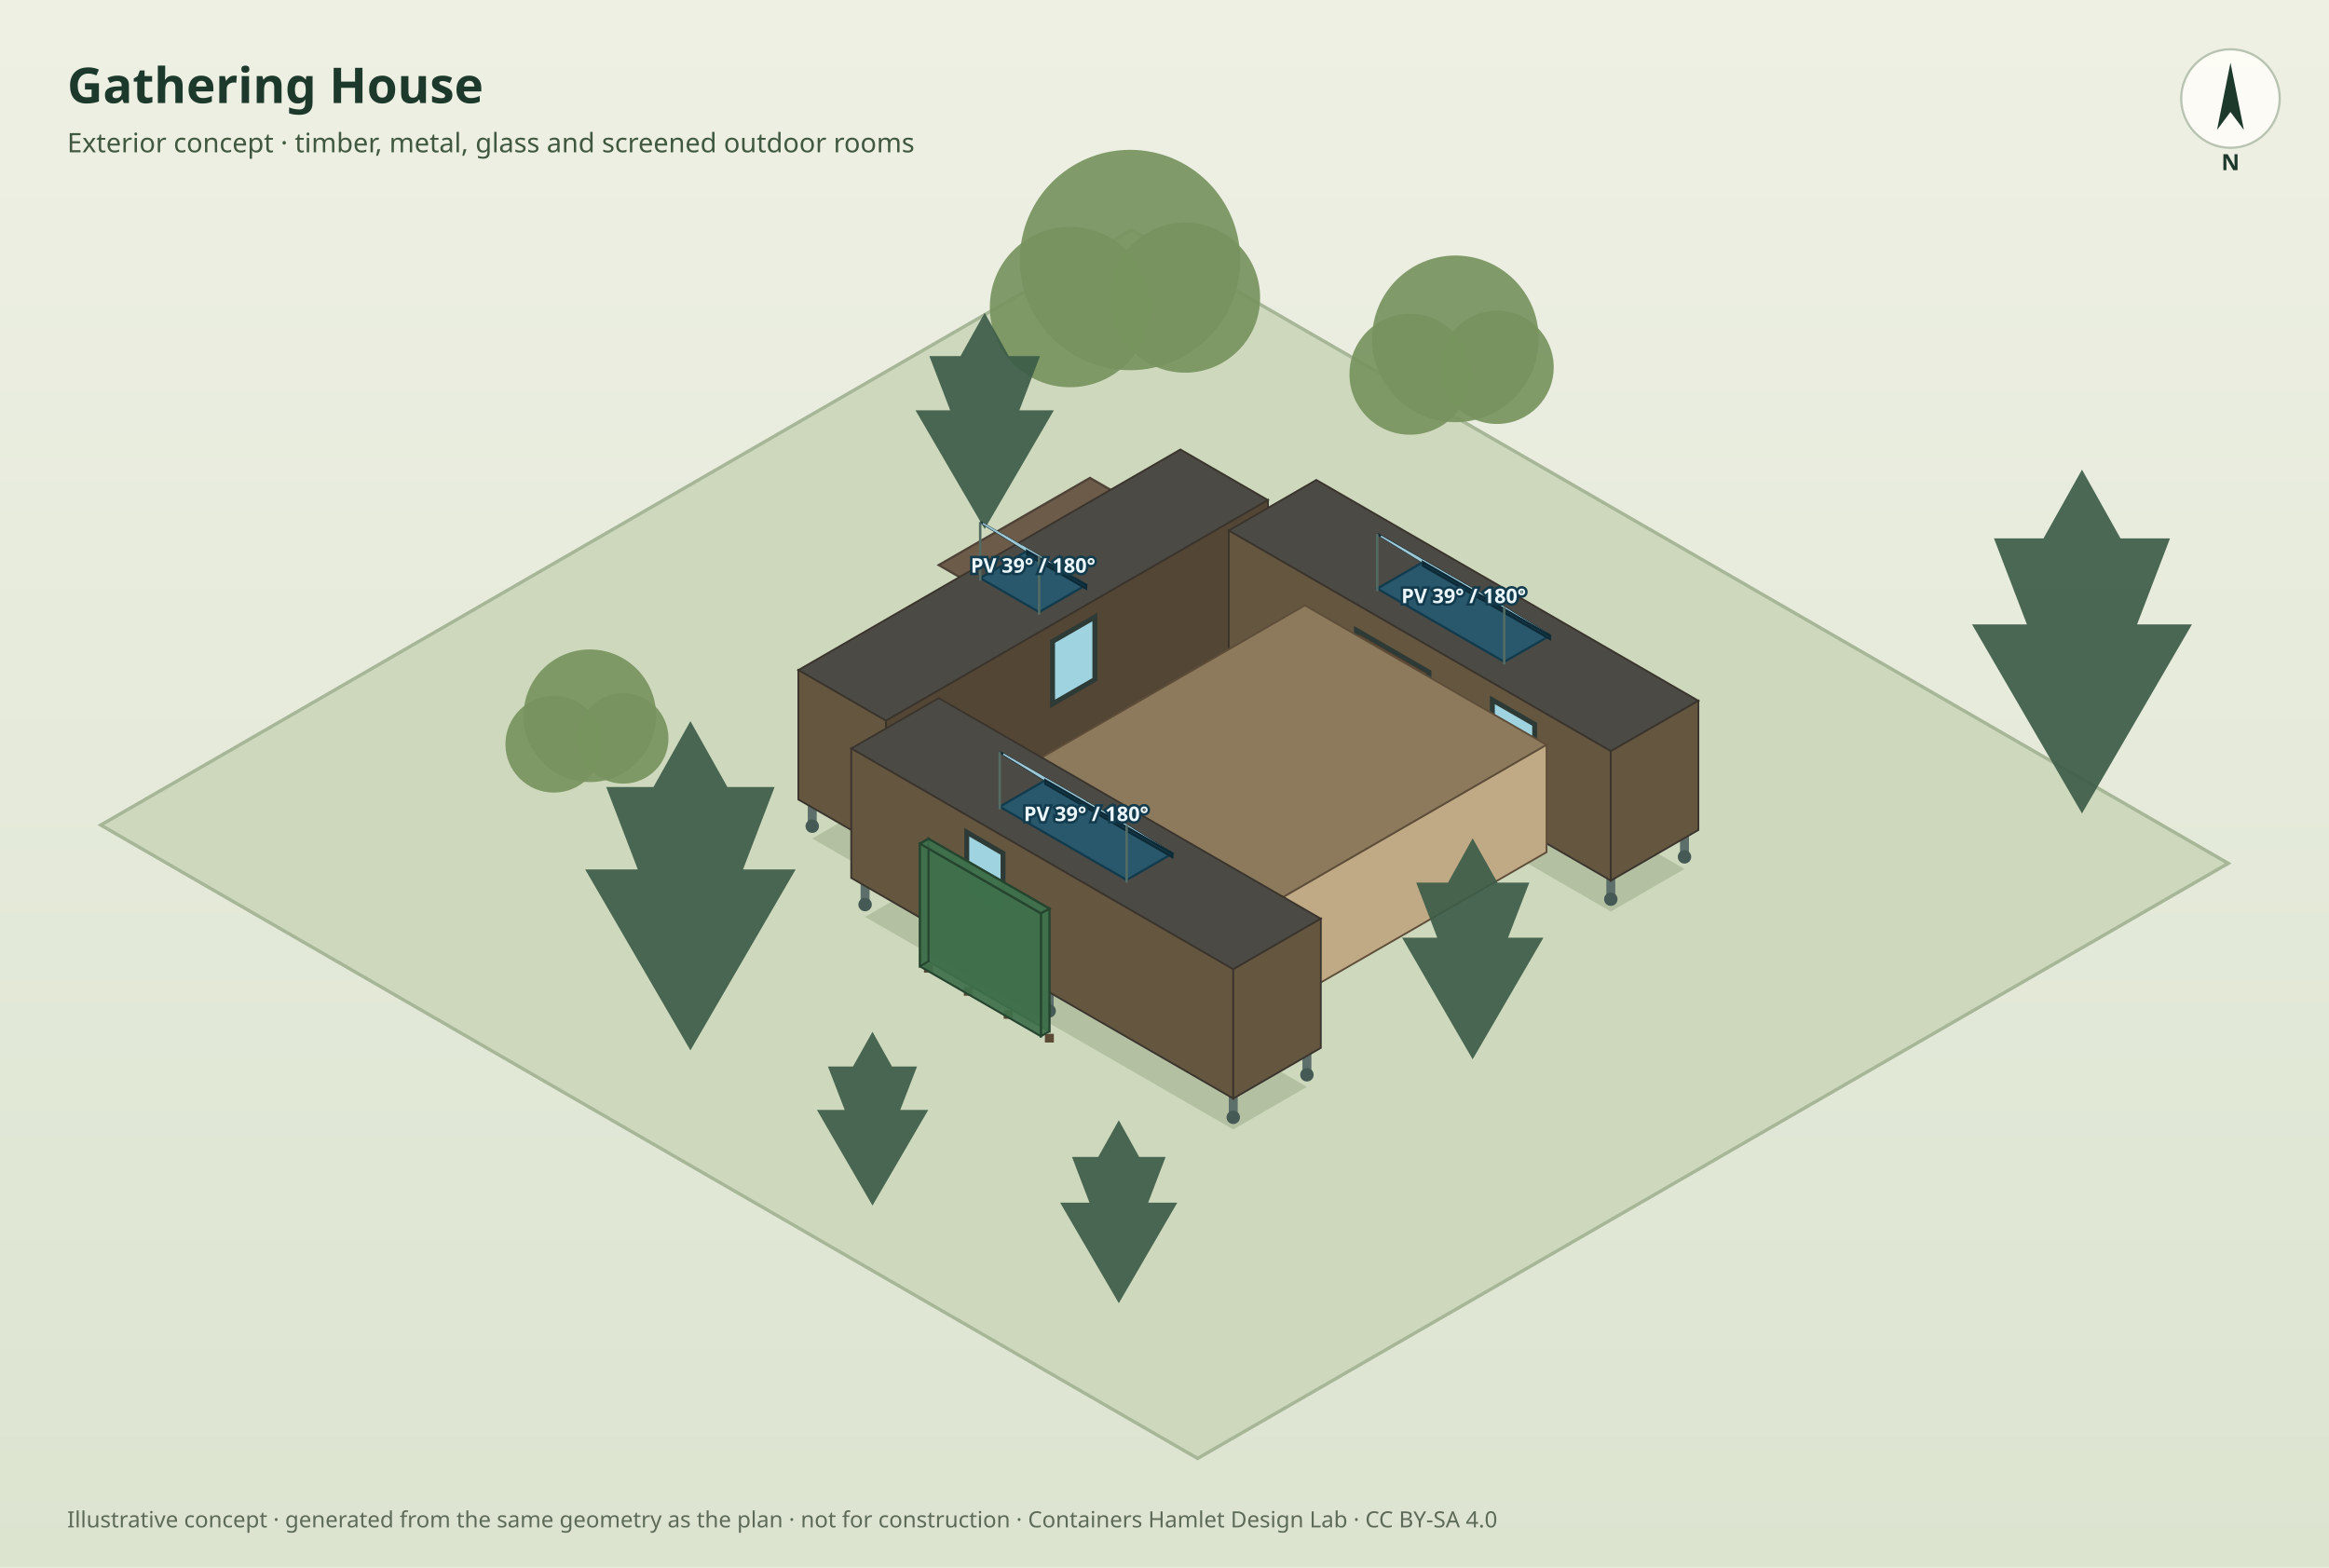
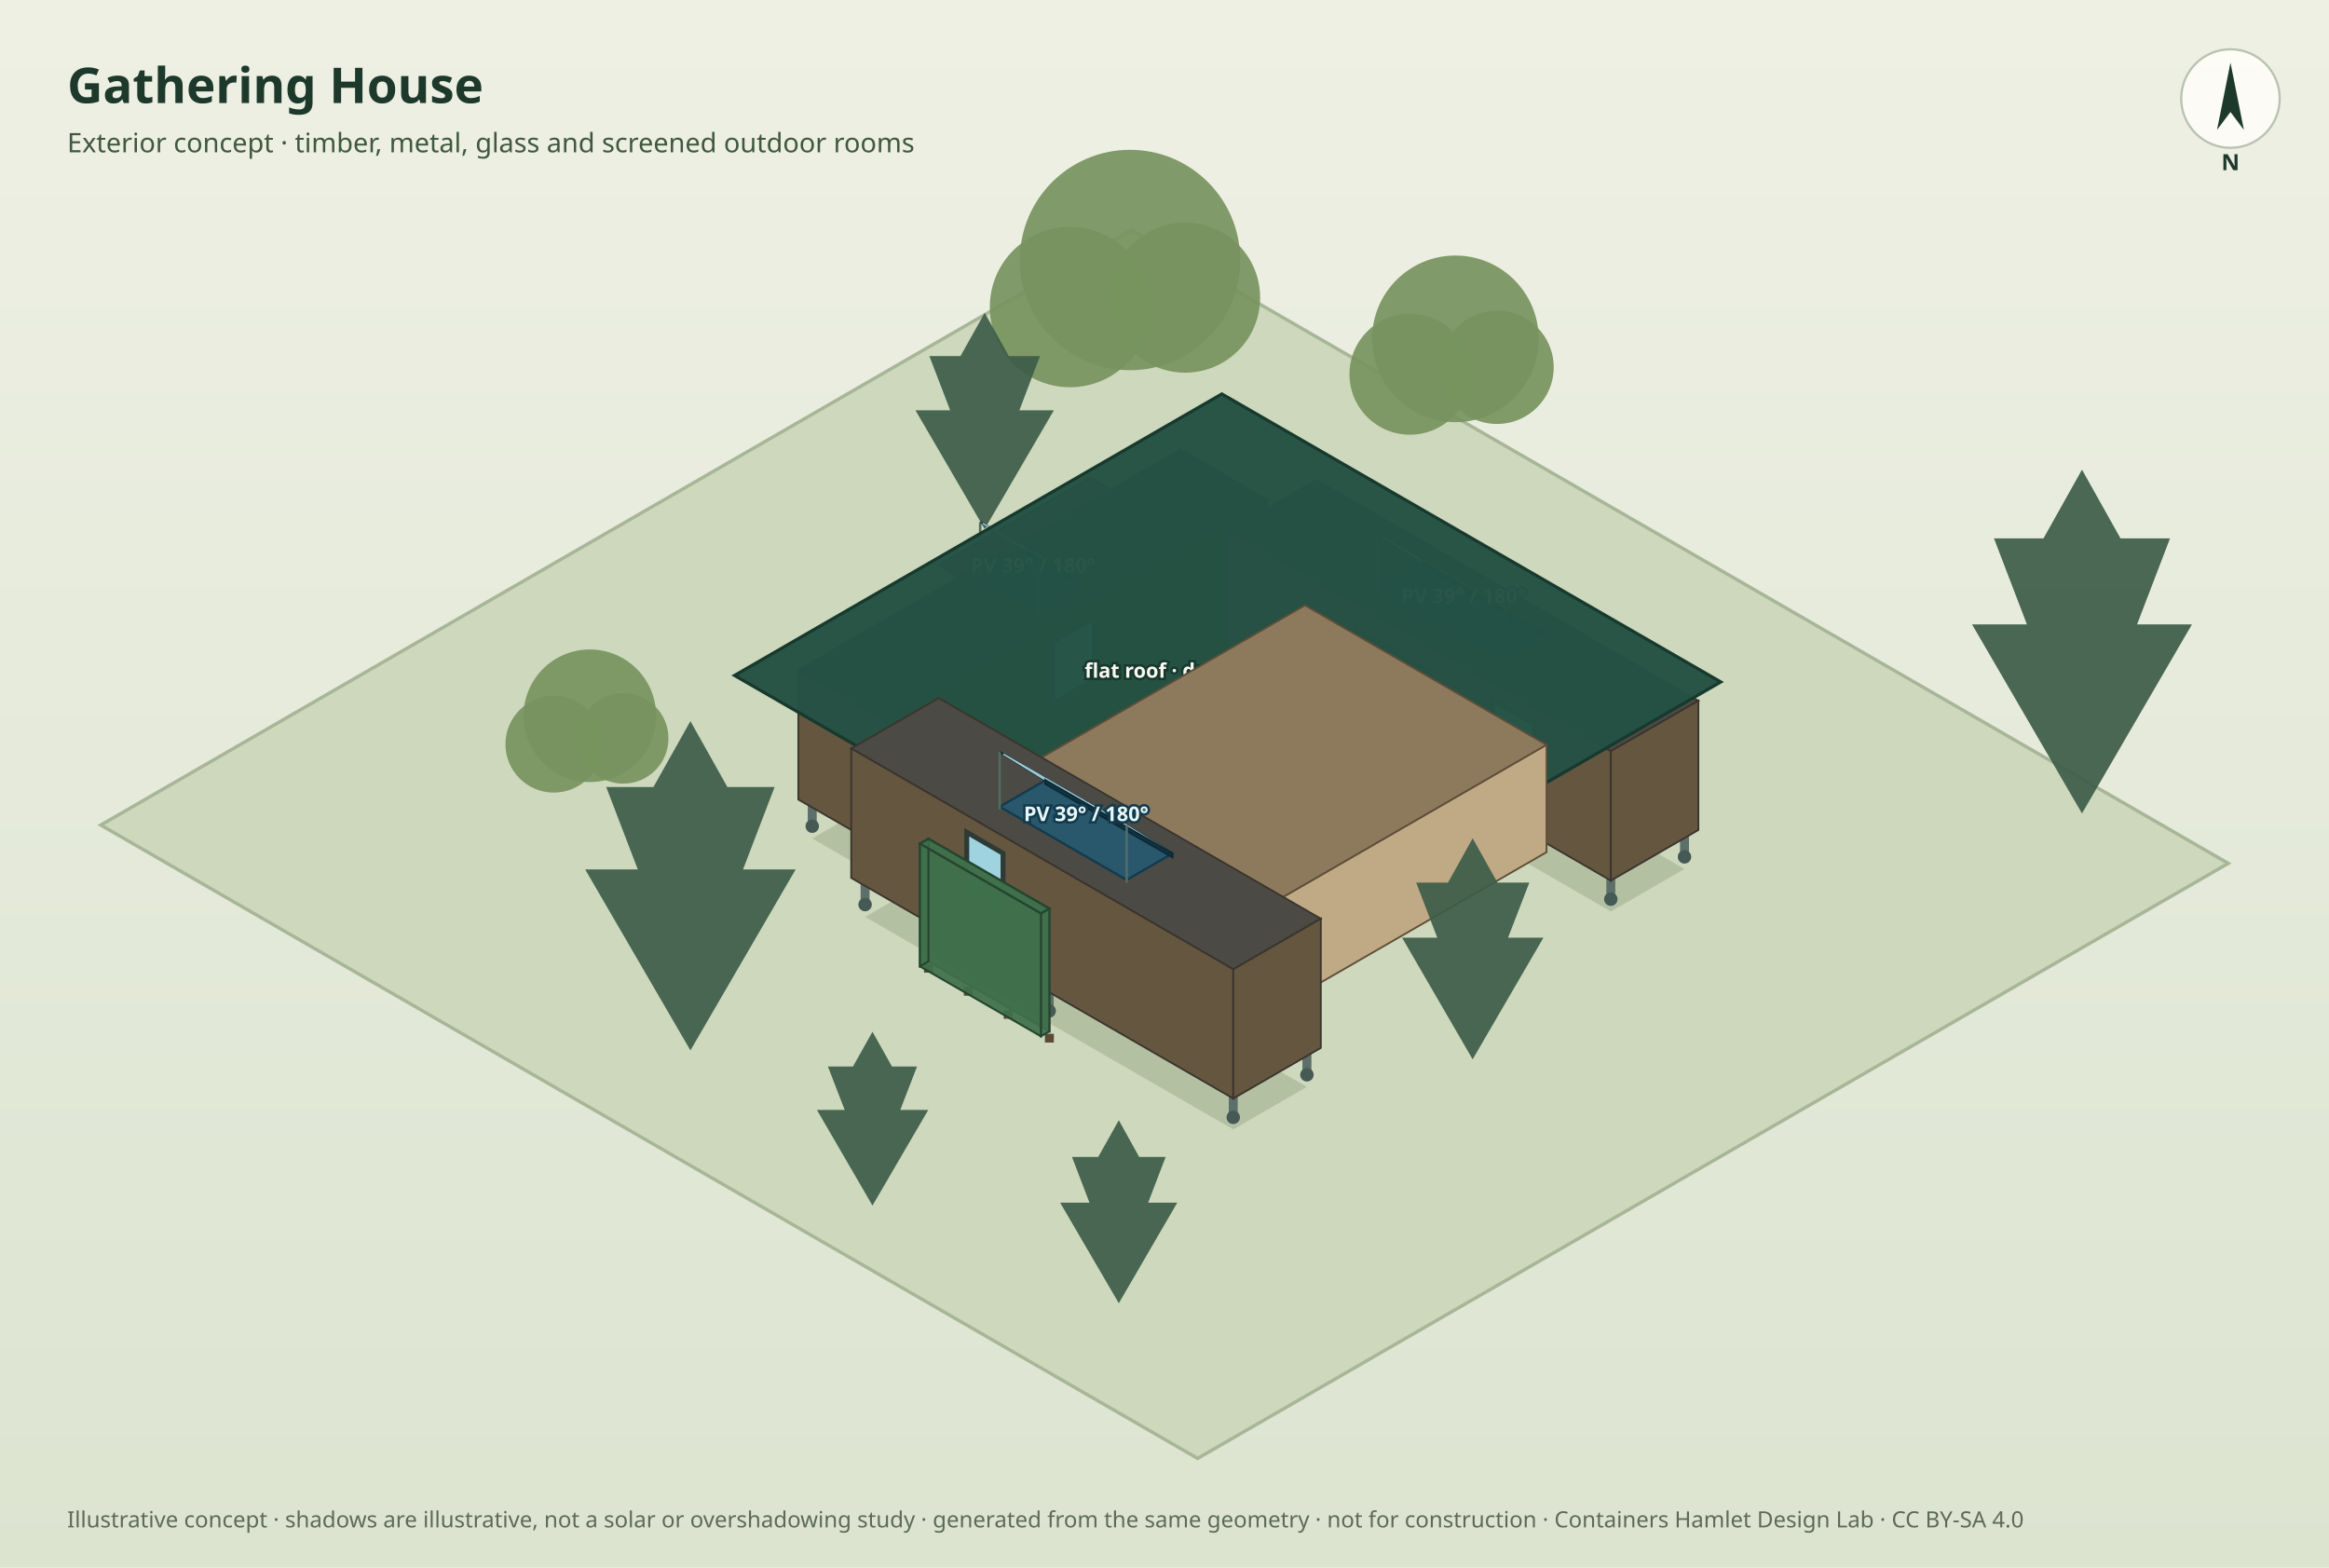
<svg xmlns="http://www.w3.org/2000/svg" viewBox="0 0 1040 700" role="img" aria-labelledby="concept-gathering-house-exterior-t concept-gathering-house-exterior-d" data-plan-scale="15.6" data-plan-width="1040">
  <defs>
    <linearGradient id="concept-gathering-house-exterior-sky" x1="0" y1="0" x2="0" y2="1">
      <stop offset="0" stop-color="#eef0e4" />
      <stop offset="1" stop-color="#dce4d0" />
    </linearGradient>
  </defs>
  <rect width="1040" height="700" fill="url(#concept-gathering-house-exterior-sky)" />
  <path d="M505.2 102.7L995 385.5L534.8 651.2L45 368.4Z" fill="#cdd8bc" stroke="#a8b698" stroke-width="1.5" />
  <g fill="#78935f" fill-opacity="0.92">
    <circle cx="504.6" cy="116.1" r="49.2" />
    <circle cx="477.8" cy="137.1" r="35.8" />
    <circle cx="529.2" cy="132.9" r="33.5" />
  </g>
  <g fill="#3d5d48" fill-opacity="0.92">
    <path d="M929.7 363.2L978.8 278.8L954.3 278.8L969 240.4L946.9 240.4L929.7 209.7L912.5 240.4L890.4 240.4L905.1 278.8L880.6 278.8Z" />
  </g>
  <g fill="#78935f" fill-opacity="0.92">
    <circle cx="649.9" cy="151.3" r="37.2" />
    <circle cx="629.6" cy="167.1" r="27" />
    <circle cx="668.5" cy="164" r="25.3" />
  </g>
  <g fill="#3d5d48" fill-opacity="0.92">
    <path d="M439.7 236.2L470.6 183.2L455.2 183.2L464.4 159L450.5 159L439.7 139.7L428.9 159L415 159L424.3 183.2L408.8 183.2Z" />
  </g>
  <path d="M561 280.2 559.3 281.1 532.4 265.6 534 264.6Z" fill="#9ab886" fill-opacity="0.3" stroke="#4f7d64" stroke-width="0.8" />
  <path d="M561 222.4 559.3 223.3 532.4 207.8 534 206.8Z" fill="#6f9d5b" fill-opacity="0.28" stroke="#4f7d64" stroke-width="0.8" />
  <path d="M561 280.2L561 222.4" stroke="#4f7d64" stroke-width="0.9" />
  <path d="M559.3 281.1L559.3 223.3" stroke="#4f7d64" stroke-width="0.9" />
  <path d="M532.4 265.6L532.4 207.8" stroke="#4f7d64" stroke-width="0.9" />
  <path d="M534 264.6L534 206.8" stroke="#4f7d64" stroke-width="0.9" />
  <path d="M486.7 261.4 419.2 300.3 405.7 292.6 473.2 253.6Z" fill="#c3a276" stroke="#8a6a44" stroke-width="1" />
  <path d="M513.6 277 446.2 315.9 419.2 300.3 486.7 261.4Z" fill="#b9976a" stroke="#806040" stroke-width="1" />
  <path d="M513.6 228.9 446.2 267.9 419.2 252.3 486.7 213.4Z" fill="#6d5b49" stroke="#4f4337" stroke-width="1" />
  <path d="M560 298.4 395.6 393.4 362.7 374.4 527.1 279.4Z" fill="#9eae8d" fill-opacity="0.55" />
  <line x1="560" y1="293" x2="560" y2="281" stroke="#5d6f6a" stroke-width="4" />
  <circle cx="560" cy="293" r="3" fill="#455955" />
  <line x1="395.6" y1="387.9" x2="395.6" y2="376" stroke="#5d6f6a" stroke-width="4" />
  <circle cx="395.6" cy="387.9" r="3" fill="#455955" />
  <line x1="362.7" y1="368.9" x2="362.7" y2="357" stroke="#5d6f6a" stroke-width="4" />
  <circle cx="362.7" cy="368.9" r="3" fill="#455955" />
  <line x1="527.1" y1="274" x2="527.1" y2="262" stroke="#5d6f6a" stroke-width="4" />
  <circle cx="527.1" cy="274" r="3" fill="#455955" />
  <line x1="477.8" y1="340.4" x2="477.8" y2="328.5" stroke="#5d6f6a" stroke-width="4" />
  <circle cx="477.8" cy="340.4" r="3" fill="#455955" />
  <line x1="444.9" y1="321.5" x2="444.9" y2="309.5" stroke="#5d6f6a" stroke-width="4" />
  <circle cx="444.9" cy="321.5" r="3" fill="#455955" />
  <path d="M566.2 223.3 395.6 321.8 356.5 299.2 527.1 200.7Z" fill="#4b4a44" stroke="#3a342d" stroke-width="0.8" />
  <path d="M566.2 281 395.6 379.5 395.6 321.8 566.2 223.3Z" fill="#534634" stroke="#3a342d" stroke-width="0.8" />
  <path d="M395.6 379.5 356.5 357 356.5 299.2 395.6 321.8Z" fill="#655640" stroke="#3a342d" stroke-width="0.8" />
  <path d="M488.9 303.4 470 314.3 470 286.4 488.9 275.5Z" fill="#9fd3e0" stroke="#2d3a35" stroke-width="2.2" />
  <path d="M485 261.2 458.6 246 437.7 258.1 464 273.3Z" fill="#245a73" fill-opacity="0.85" stroke="#123b4d" stroke-width="1" />
  <path d="M485 261.2 458.6 246 437.7 233.1 464 248.3Z" fill="#123b4d" stroke="#0d2a36" stroke-width="1" />
  <path d="M483.9 260.6 476.1 256.1 456.3 243.8 464.2 248.4Z" fill="#2f6d88" stroke="#9fc9d6" stroke-width="0.65" />
  <path d="M475.1 255.5 467.3 251 447.6 238.8 455.4 243.3Z" fill="#245a73" stroke="#9fc9d6" stroke-width="0.65" />
  <path d="M466.4 250.5 458.5 245.9 438.8 233.7 446.6 238.2Z" fill="#2f6d88" stroke="#9fc9d6" stroke-width="0.65" />
  <path d="M485 261.2 458.6 246 458.6 247.6 485 262.8Z" fill="#123b4d" stroke="#0d2a36" stroke-width="1" />
  <line x1="437.7" y1="259.3" x2="437.7" y2="233.1" stroke="#536b63" stroke-width="1.1" />
  <line x1="464" y1="274.5" x2="464" y2="248.3" stroke="#536b63" stroke-width="1.1" />
  <text x="461.3" y="255.7" text-anchor="middle" font-family="system-ui, sans-serif" font-size="9" font-weight="800" fill="#eaf6f9" stroke="#123b4d" stroke-width="2.2" paint-order="stroke">PV 39° / 180°</text>
  <path d="M587.8 293.1 752.2 388 719.3 407 554.9 312Z" fill="#9eae8d" fill-opacity="0.55" />
  <line x1="587.8" y1="287.6" x2="587.8" y2="275.7" stroke="#5d6f6a" stroke-width="4" />
  <circle cx="587.8" cy="287.6" r="3" fill="#455955" />
  <line x1="752.2" y1="382.6" x2="752.2" y2="370.6" stroke="#5d6f6a" stroke-width="4" />
  <circle cx="752.2" cy="382.6" r="3" fill="#455955" />
  <line x1="719.3" y1="401.5" x2="719.3" y2="389.6" stroke="#5d6f6a" stroke-width="4" />
  <circle cx="719.3" cy="401.5" r="3" fill="#455955" />
  <line x1="554.9" y1="306.6" x2="554.9" y2="294.6" stroke="#5d6f6a" stroke-width="4" />
  <circle cx="554.9" cy="306.6" r="3" fill="#455955" />
  <line x1="670" y1="335.1" x2="670" y2="323.1" stroke="#5d6f6a" stroke-width="4" />
  <circle cx="670" cy="335.1" r="3" fill="#455955" />
  <line x1="637.1" y1="354.1" x2="637.1" y2="342.1" stroke="#5d6f6a" stroke-width="4" />
  <circle cx="637.1" cy="354.1" r="3" fill="#455955" />
  <path d="M587.8 214.3 758.4 312.9 719.3 335.4 548.7 236.9Z" fill="#4b4a44" stroke="#3a342d" stroke-width="0.8" />
  <path d="M548.7 294.6 719.3 393.2 719.3 335.4 548.7 236.9Z" fill="#655640" stroke="#3a342d" stroke-width="0.8" />
  <path d="M758.4 370.6 719.3 393.2 719.3 335.4 758.4 312.9Z" fill="#655640" stroke="#3a342d" stroke-width="0.8" />
  <path d="M605.7 323.3 638.1 342 638.1 300.1 605.7 281.4Z" fill="#5d432c" stroke="#2d3a35" stroke-width="2.2" />
  <path d="M666.4 340.4 685.3 351.3 685.3 323.4 666.4 312.5Z" fill="#9fd3e0" stroke="#2d3a35" stroke-width="2.2" />
  <path d="M692.1 283.8 635.4 251 615 262.8 671.7 295.5Z" fill="#245a73" fill-opacity="0.85" stroke="#123b4d" stroke-width="1" />
  <path d="M692.1 283.8 635.4 251 615 238.4 671.7 271.1Z" fill="#123b4d" stroke="#0d2a36" stroke-width="1" />
  <path d="M690.5 282.8 673.6 273.1 654.4 261.2 671.2 270.9Z" fill="#2f6d88" stroke="#9fc9d6" stroke-width="0.65" />
  <path d="M671.6 271.9 654.8 262.2 635.5 250.3 652.4 260Z" fill="#245a73" stroke="#9fc9d6" stroke-width="0.65" />
  <path d="M652.7 261 635.9 251.3 616.6 239.4 633.5 249.1Z" fill="#2f6d88" stroke="#9fc9d6" stroke-width="0.65" />
  <path d="M692.1 283.8 635.4 251 635.4 252.6 692.1 285.3Z" fill="#123b4d" stroke="#0d2a36" stroke-width="1" />
  <line x1="615" y1="264" x2="615" y2="238.4" stroke="#536b63" stroke-width="1.1" />
  <line x1="671.7" y1="296.7" x2="671.7" y2="271.1" stroke="#536b63" stroke-width="1.1" />
  <text x="653.6" y="269.3" text-anchor="middle" font-family="system-ui, sans-serif" font-size="9" font-weight="800" fill="#eaf6f9" stroke="#123b4d" stroke-width="2.2" paint-order="stroke">PV 39° / 180°</text>
+   <path d="M545.6 175.9 768.4 304.5 550.7 430.2 328 301.6Z" fill="#245244" fill-opacity="0.97" stroke="#17392e" stroke-width="1.4" />
+   <text x="548.2" y="302.6" text-anchor="middle" font-family="system-ui, sans-serif" font-size="9" font-weight="800" fill="#faf8f2" stroke="#17392e" stroke-width="2.2" paint-order="stroke">flat roof · drainage to review</text>
  <path d="M582.7 270.3 690.6 332.6 555.8 410.5 447.9 348.2Z" fill="#8d7a5d" stroke="#5e4d38" stroke-width="0.8" />
  <path d="M447.9 396 555.8 458.3 555.8 410.5 447.9 348.2Z" fill="#c0aa86" stroke="#5e4d38" stroke-width="0.8" />
  <path d="M690.6 380.5 555.8 458.3 555.8 410.5 690.6 332.6Z" fill="#c0aa86" stroke="#5e4d38" stroke-width="0.8" />
  <path d="M447.9 396 555.8 458.3 555.8 410.5 447.9 348.2Z" fill="#6b9277" fill-opacity="0.18" stroke="#4f7d64" stroke-width="1" />
  <path d="M419.2 390.4 583.6 485.3 550.7 504.3 386.3 409.4Z" fill="#9eae8d" fill-opacity="0.55" />
  <line x1="419.2" y1="385" x2="419.2" y2="373" stroke="#5d6f6a" stroke-width="4" />
  <circle cx="419.2" cy="385" r="3" fill="#455955" />
  <line x1="583.6" y1="479.9" x2="583.6" y2="467.9" stroke="#5d6f6a" stroke-width="4" />
  <circle cx="583.6" cy="479.9" r="3" fill="#455955" />
  <line x1="550.7" y1="498.9" x2="550.7" y2="486.9" stroke="#5d6f6a" stroke-width="4" />
  <circle cx="550.7" cy="498.9" r="3" fill="#455955" />
  <line x1="386.3" y1="403.9" x2="386.3" y2="392" stroke="#5d6f6a" stroke-width="4" />
  <circle cx="386.3" cy="403.9" r="3" fill="#455955" />
  <line x1="501.4" y1="432.4" x2="501.4" y2="420.5" stroke="#5d6f6a" stroke-width="4" />
  <circle cx="501.4" cy="432.4" r="3" fill="#455955" />
  <line x1="468.5" y1="451.4" x2="468.5" y2="439.4" stroke="#5d6f6a" stroke-width="4" />
  <circle cx="468.5" cy="451.4" r="3" fill="#455955" />
  <path d="M419.2 311.7 589.8 410.2 550.7 432.8 380.1 334.2Z" fill="#4b4a44" stroke="#3a342d" stroke-width="0.8" />
  <path d="M380.1 392 550.7 490.5 550.7 432.8 380.1 334.2Z" fill="#655640" stroke="#3a342d" stroke-width="0.8" />
  <path d="M589.8 467.9 550.7 490.5 550.7 432.8 589.8 410.2Z" fill="#655640" stroke="#3a342d" stroke-width="0.8" />
  <path d="M431.7 399.5 447.9 408.9 447.9 381 431.7 371.6Z" fill="#9fd3e0" stroke="#2d3a35" stroke-width="2.2" />
  <path d="M523.5 381.1 466.8 348.4 446.4 360.2 503.1 392.9Z" fill="#245a73" fill-opacity="0.85" stroke="#123b4d" stroke-width="1" />
  <path d="M523.5 381.1 466.8 348.4 446.4 335.8 503.1 368.5Z" fill="#123b4d" stroke="#0d2a36" stroke-width="1" />
  <path d="M521.9 380.2 505 370.4 485.8 358.5 502.6 368.2Z" fill="#2f6d88" stroke="#9fc9d6" stroke-width="0.65" />
  <path d="M503 369.3 486.2 359.5 466.9 347.6 483.8 357.3Z" fill="#245a73" stroke="#9fc9d6" stroke-width="0.65" />
  <path d="M484.1 358.3 467.3 348.6 448 336.7 464.9 346.4Z" fill="#2f6d88" stroke="#9fc9d6" stroke-width="0.65" />
  <path d="M523.5 381.1 466.8 348.4 466.8 350 523.5 382.7Z" fill="#123b4d" stroke="#0d2a36" stroke-width="1" />
  <line x1="446.4" y1="361.4" x2="446.4" y2="335.8" stroke="#536b63" stroke-width="1.1" />
  <line x1="503.1" y1="394.1" x2="503.1" y2="368.5" stroke="#536b63" stroke-width="1.1" />
  <text x="485" y="366.6" text-anchor="middle" font-family="system-ui, sans-serif" font-size="9" font-weight="800" fill="#eaf6f9" stroke="#123b4d" stroke-width="2.2" paint-order="stroke">PV 39° / 180°</text>
  <line x1="414.6" y1="434.3" x2="414.6" y2="430.5" stroke="#5b4a35" stroke-width="4" />
  <line x1="432.4" y1="444.6" x2="432.4" y2="440.7" stroke="#5b4a35" stroke-width="4" />
  <line x1="450.2" y1="454.9" x2="450.2" y2="451" stroke="#5b4a35" stroke-width="4" />
  <line x1="468.6" y1="465.5" x2="468.6" y2="461.6" stroke="#5b4a35" stroke-width="4" />
  <path d="M414.6 429.3 468.6 460.5 468.6 405.7 414.6 374.5Z" fill="#3f704b" fill-opacity="0.92" stroke="#25452f" stroke-width="0.9" />
  <path d="M468.6 460.5 464.8 462.7 464.8 407.8 468.6 405.7Z" fill="#3f704b" fill-opacity="0.92" stroke="#25452f" stroke-width="0.9" />
  <path d="M464.8 462.7 410.8 431.5 410.8 376.7 464.8 407.8Z" fill="#3f704b" fill-opacity="0.92" stroke="#25452f" stroke-width="0.9" />
  <path d="M410.8 431.5 414.6 429.3 414.6 374.5 410.8 376.7Z" fill="#3f704b" fill-opacity="0.92" stroke="#25452f" stroke-width="0.9" />
  <path d="M414.6 374.5 468.6 405.7 464.8 407.8 410.8 376.7Z" fill="#3f704b" fill-opacity="0.8" stroke="#25452f" stroke-width="1" />
  <g fill="#3d5d48" fill-opacity="0.92">
    <path d="M657.6 473L689.2 418.7L673.4 418.7L682.9 394.1L668.7 394.1L657.6 374.3L646.6 394.1L632.4 394.1L641.8 418.7L626.1 418.7Z" />
  </g>
  <g fill="#3d5d48" fill-opacity="0.92">
    <path d="M308.3 469L355.3 388.2L331.8 388.2L345.9 351.4L324.8 351.4L308.3 322L291.8 351.4L270.7 351.4L284.8 388.2L261.3 388.2Z" />
  </g>
  <g fill="#3d5d48" fill-opacity="0.92">
    <path d="M499.6 581.9L525.7 537L512.7 537L520.5 516.6L508.7 516.6L499.6 500.2L490.4 516.6L478.7 516.6L486.5 537L473.4 537Z" />
  </g>
  <g fill="#3d5d48" fill-opacity="0.92">
    <path d="M389.6 538.3L414.5 495.6L402 495.6L409.5 476.2L398.3 476.2L389.6 460.7L380.9 476.2L369.7 476.2L377.2 495.6L364.8 495.6Z" />
  </g>
  <g fill="#78935f" fill-opacity="0.92">
    <circle cx="263.4" cy="319.6" r="29.6" />
    <circle cx="247.3" cy="332.3" r="21.6" />
    <circle cx="278.3" cy="329.7" r="20.2" />
  </g>
  <text x="30" y="46" font-family="system-ui, sans-serif" font-size="22" font-weight="800" fill="#1d392c">Gathering House</text>
  <text x="30" y="68" font-family="system-ui, sans-serif" font-size="12" fill="#40583f">Exterior concept · timber, metal, glass and screened outdoor rooms</text>
  <g aria-hidden="true">
    <circle cx="996" cy="44" r="22" fill="#fffdf7" fill-opacity="0.9" stroke="#b9c3b2" />
    <path d="M996 28l6 30l-6 -8l-6 8z" fill="#1d392c" />
    <text x="996" y="76" text-anchor="middle" font-size="10" font-weight="700" font-family="system-ui, sans-serif" fill="#1d392c">N</text>
  </g>
-   <text x="30" y="682" font-family="system-ui, sans-serif" font-size="10" fill="#5e6a58">Illustrative concept · generated from the same geometry as the plan · not for construction · Containers Hamlet Design Lab · CC BY-SA 4.0</text>
+   <text x="30" y="682" font-family="system-ui, sans-serif" font-size="10" fill="#5e6a58">Illustrative concept · shadows are illustrative, not a solar or overshadowing study · generated from the same geometry · not for construction · Containers Hamlet Design Lab · CC BY-SA 4.0</text>
</svg>
